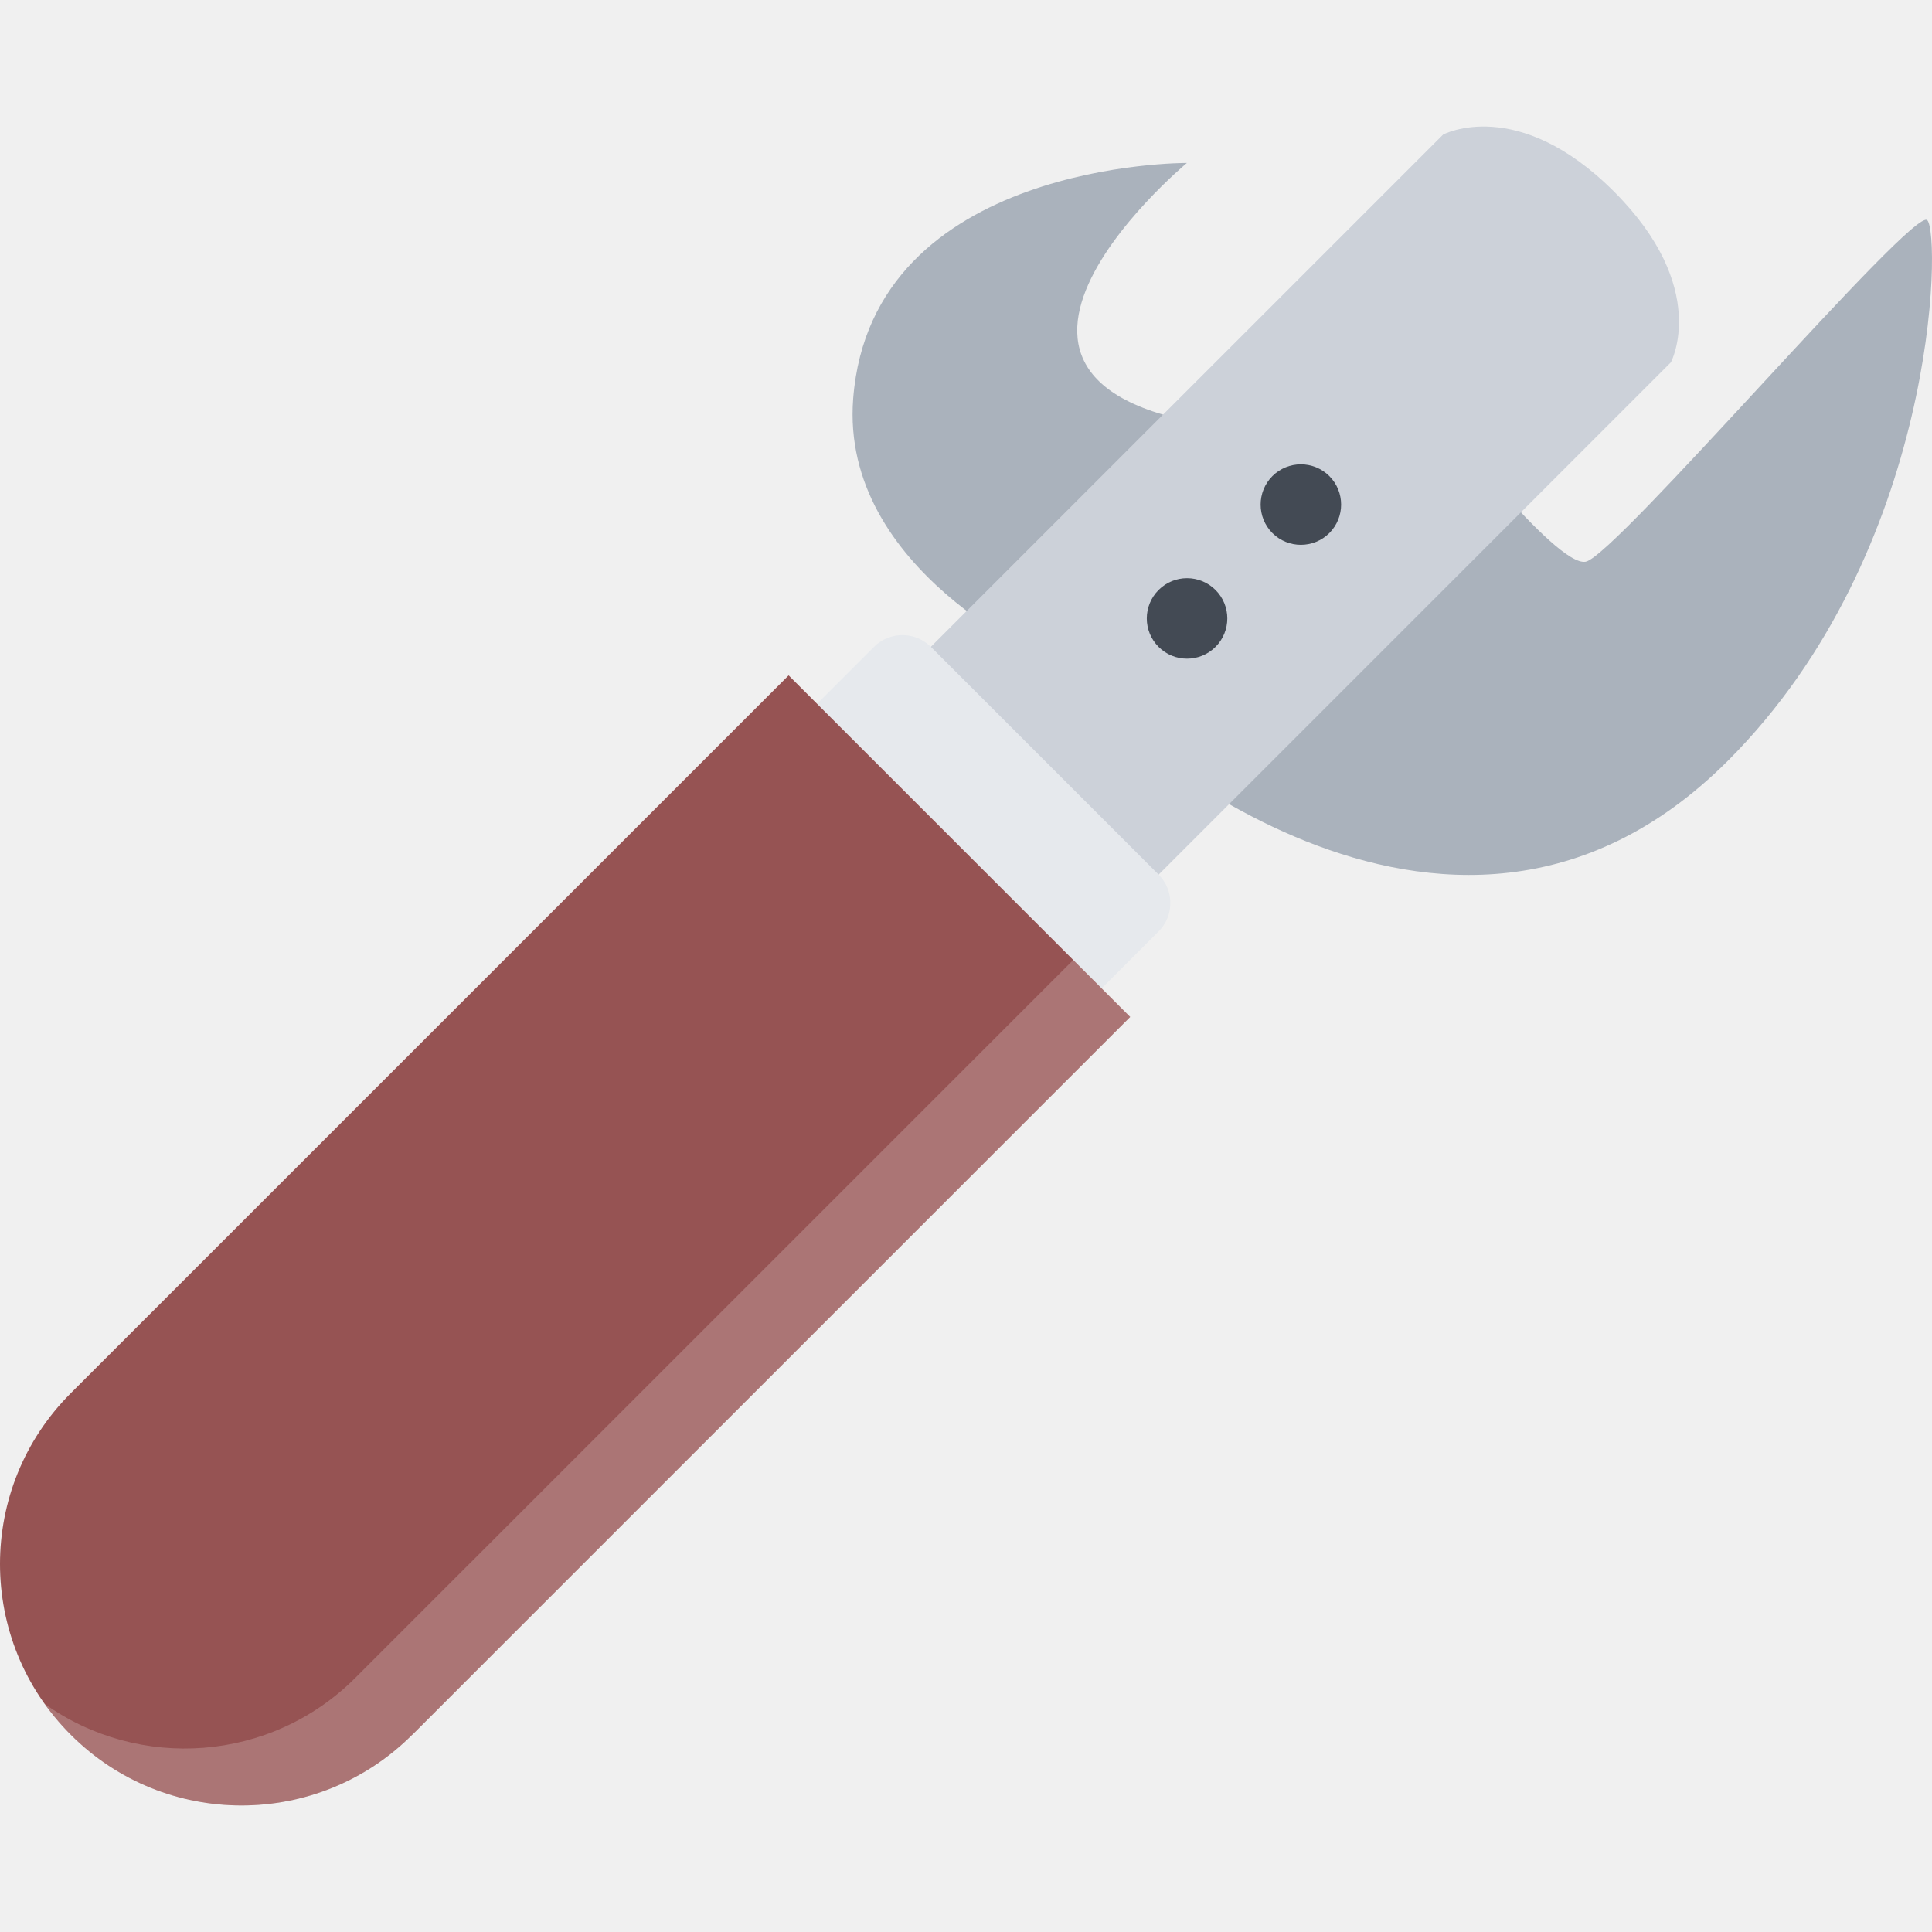
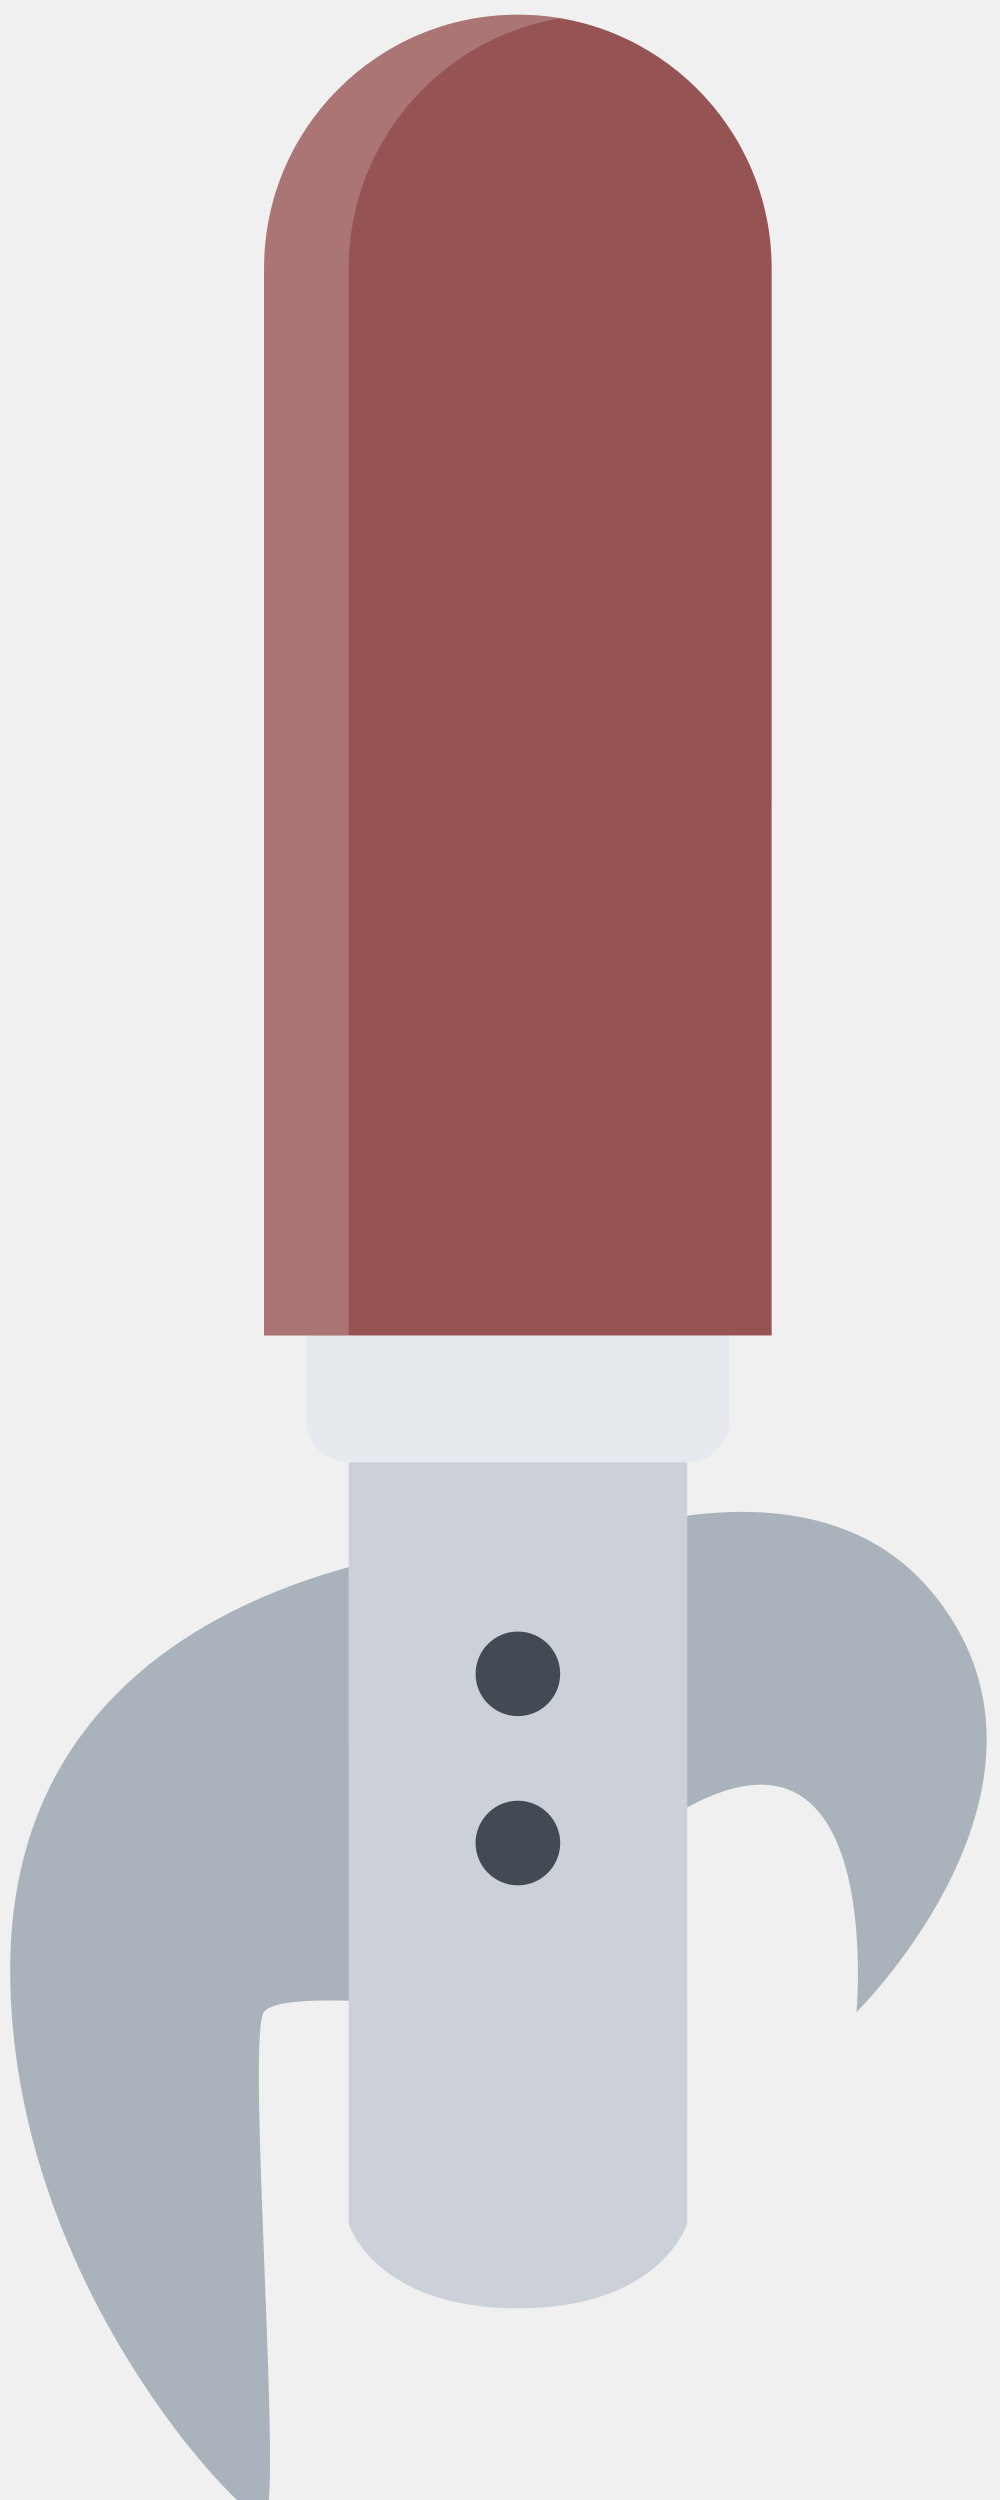
- <svg xmlns="http://www.w3.org/2000/svg" width="800" height="800" viewBox="0 0 800 800" fill="none">
-   <path d="M530.072 178.733C367.037 170.872 491.473 67.479 491.473 67.479C491.473 67.479 361.031 66.649 353.292 164.963C347.701 236.203 434.274 273.531 434.274 273.531C434.274 273.531 701.285 186.985 530.072 178.733Z" fill="#AAB2BC" />
-   <path d="M798.038 91.162C792.275 85.425 668.986 230.247 656.608 232.59C644.23 234.959 594.89 170.872 594.89 170.872L454.363 293.258C454.363 293.258 597.624 432.868 715.468 315.035C802.383 228.123 803.775 96.923 798.038 91.162Z" fill="#AAB2BC" />
-   <path d="M358.272 483.649L263.936 389.326L597.576 55.712C597.576 55.712 628.337 39.33 668.327 79.32C708.316 119.309 691.886 150.022 691.886 150.022L358.272 483.649Z" fill="#CCD1D9" />
-   <path d="M397.236 468.196C390.742 474.69 380.195 474.69 373.676 468.196L279.391 373.922C272.897 367.428 272.897 356.857 279.391 350.364L361.884 267.869C368.403 261.35 378.948 261.35 385.467 267.869L479.728 362.131C486.246 368.65 486.246 379.195 479.728 385.714L397.236 468.196Z" fill="#E6E9ED" />
-   <path d="M550.458 220.726C543.939 227.22 533.392 227.22 526.873 220.726C520.379 214.207 520.379 203.66 526.873 197.141C533.392 190.648 543.939 190.648 550.458 197.141C556.952 203.66 556.952 214.207 550.458 220.726Z" fill="#434A54" />
-   <path d="M503.314 267.869C496.795 274.363 486.248 274.363 479.754 267.869C473.235 261.35 473.235 250.803 479.754 244.284C486.248 237.79 496.795 237.79 503.314 244.284C509.832 250.803 509.832 261.35 503.314 267.869Z" fill="#434A54" />
-   <path d="M467.988 421.088L326.559 279.659L29.297 576.91C-9.766 615.948 -9.766 679.277 29.297 718.315C68.334 757.376 131.664 757.376 170.702 718.315L170.727 718.34L467.988 421.088Z" fill="#965353" />
-   <g opacity="0.2">
-     <path d="M467.988 421.088L326.559 279.659L444.404 397.505L147.142 694.755C112.109 729.79 57.544 733.379 18.481 705.546C21.68 710.038 25.269 714.31 29.297 718.315C68.334 757.376 131.664 757.376 170.702 718.315L170.727 718.34L467.988 421.088Z" fill="white" />
+ <svg xmlns="http://www.w3.org/2000/svg" width="394" height="985" viewBox="0 0 394 985" fill="none">
+   <g clip-path="url(#clip0_17_610)">
+     <path d="M231.483 741.435C352.325 631.71 337.446 792.81 337.446 792.81C337.446 792.81 430.269 701.16 366.223 626.17C319.802 571.842 232.191 606.663 232.191 606.663C232.191 606.663 104.583 856.666 231.483 741.435Z" fill="#AAB2BC" />
+     <path d="M103.925 992.837C112.057 992.82 96.831 803.236 103.926 792.826C111.004 782.399 191.209 792.826 191.209 792.826L204.036 606.919C204.036 606.919 4.016 609.501 4.009 776.15C4.007 899.064 95.794 992.821 103.925 992.837Z" fill="#AAB2BC" />
+     <path d="M137.357 404.345L270.758 404.336L270.741 876.157C270.741 876.157 260.573 909.492 204.019 909.492C147.465 909.492 137.365 876.157 137.365 876.157L137.357 404.345Z" fill="#CCD1D9" />
+     <path d="M120.732 442.824C120.732 433.641 128.19 426.183 137.391 426.165L270.723 426.157C279.907 426.157 287.381 433.632 287.381 442.816L287.382 559.48C287.382 568.699 279.926 576.155 270.707 576.155L137.401 576.154C128.182 576.154 120.725 568.698 120.725 559.478L120.732 442.824Z" fill="#E6E9ED" />
+     <path d="M187.375 726.156C187.393 716.955 194.851 709.497 204.052 709.48C213.253 709.497 220.711 716.955 220.729 726.156C220.711 735.358 213.253 742.816 204.052 742.833C194.851 742.816 187.393 735.358 187.375 726.156Z" fill="#434A54" />
+     <path d="M187.376 659.486C187.394 650.284 194.852 642.826 204.035 642.826C213.254 642.826 220.712 650.284 220.712 659.503C220.712 668.687 213.254 676.145 204.053 676.162C194.834 676.162 187.376 668.705 187.376 659.486Z" fill="#434A54" />
+     <path d="M104.013 526.165L304.024 526.163L304.032 105.78C304.049 50.554 259.269 5.774 204.043 5.792C148.82 5.774 104.038 50.556 104.055 105.78L104.02 105.78L104.013 526.165Z" fill="#965353" />
+     <g opacity="0.2">
+       <path d="M104.013 526.165L304.024 526.163L137.366 526.163L137.374 105.78C137.373 56.235 173.418 15.114 220.721 7.173C215.282 6.258 209.724 5.775 204.044 5.792C148.82 5.774 104.039 50.556 104.055 105.78L104.02 105.78L104.013 526.165Z" fill="white" />
+     </g>
  </g>
+   <defs>
+     <clipPath id="clip0_17_610">
+       <rect width="394" height="985" fill="white" />
+     </clipPath>
+   </defs>
</svg>
